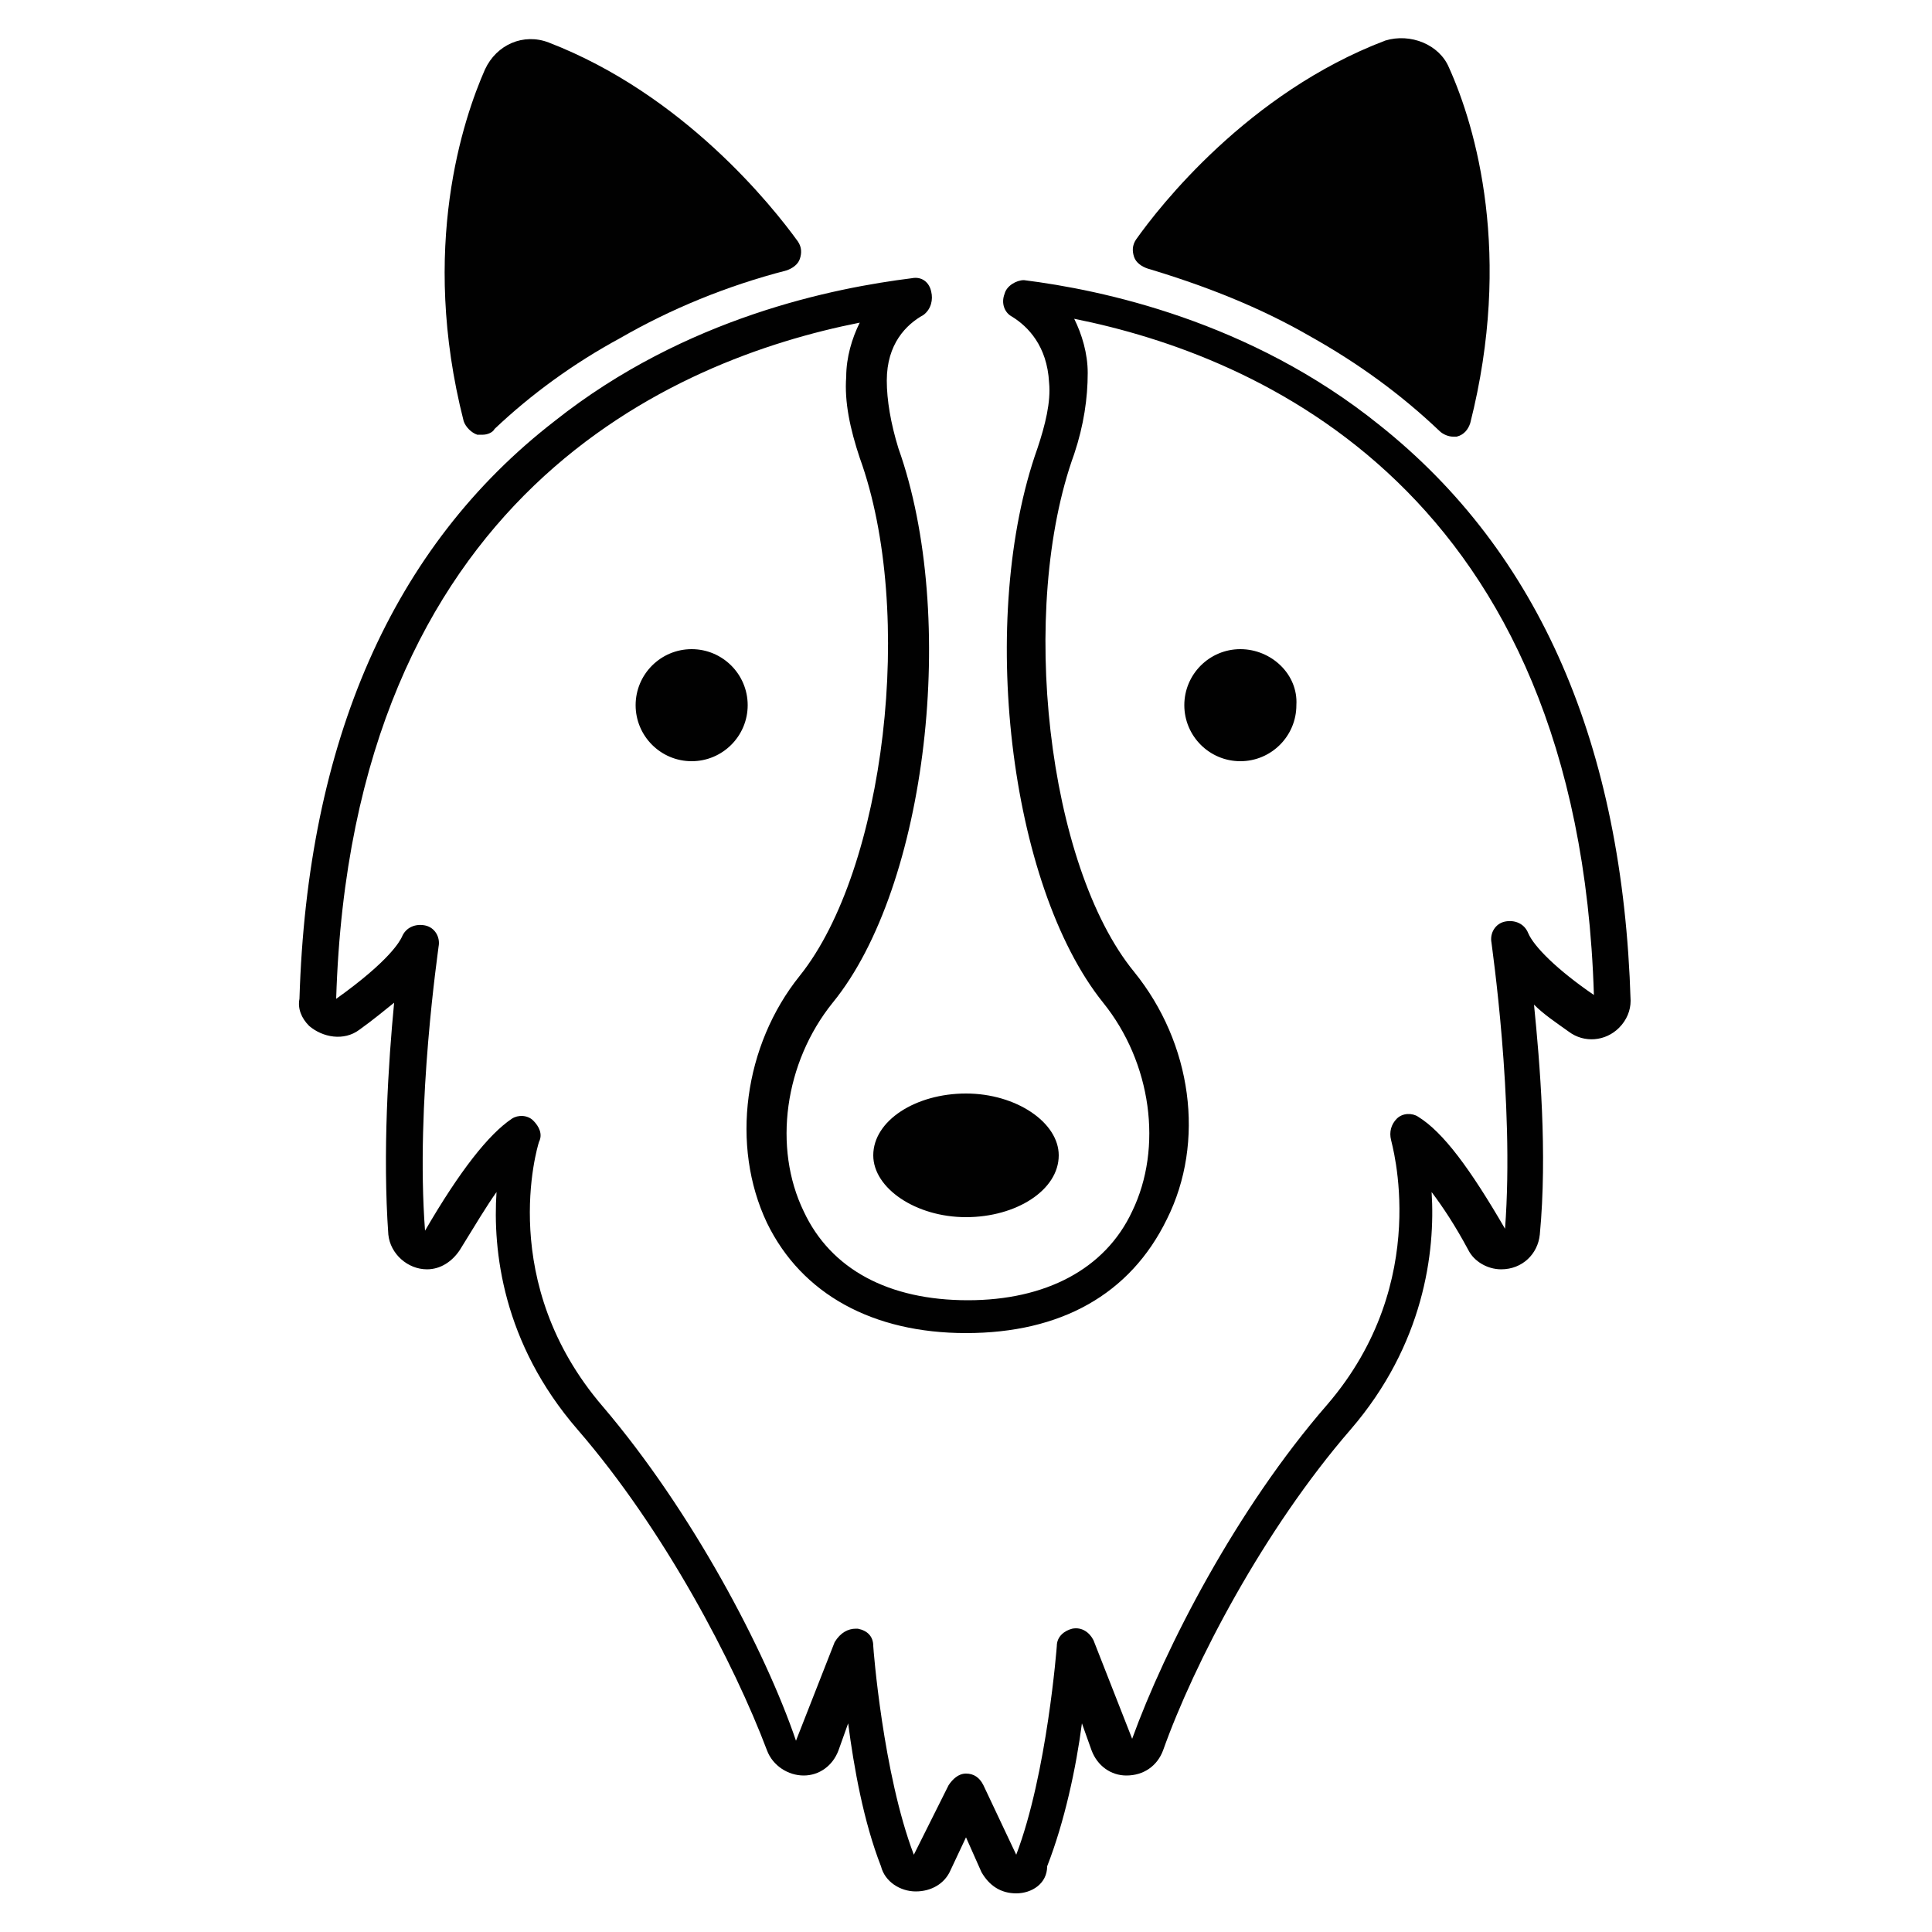
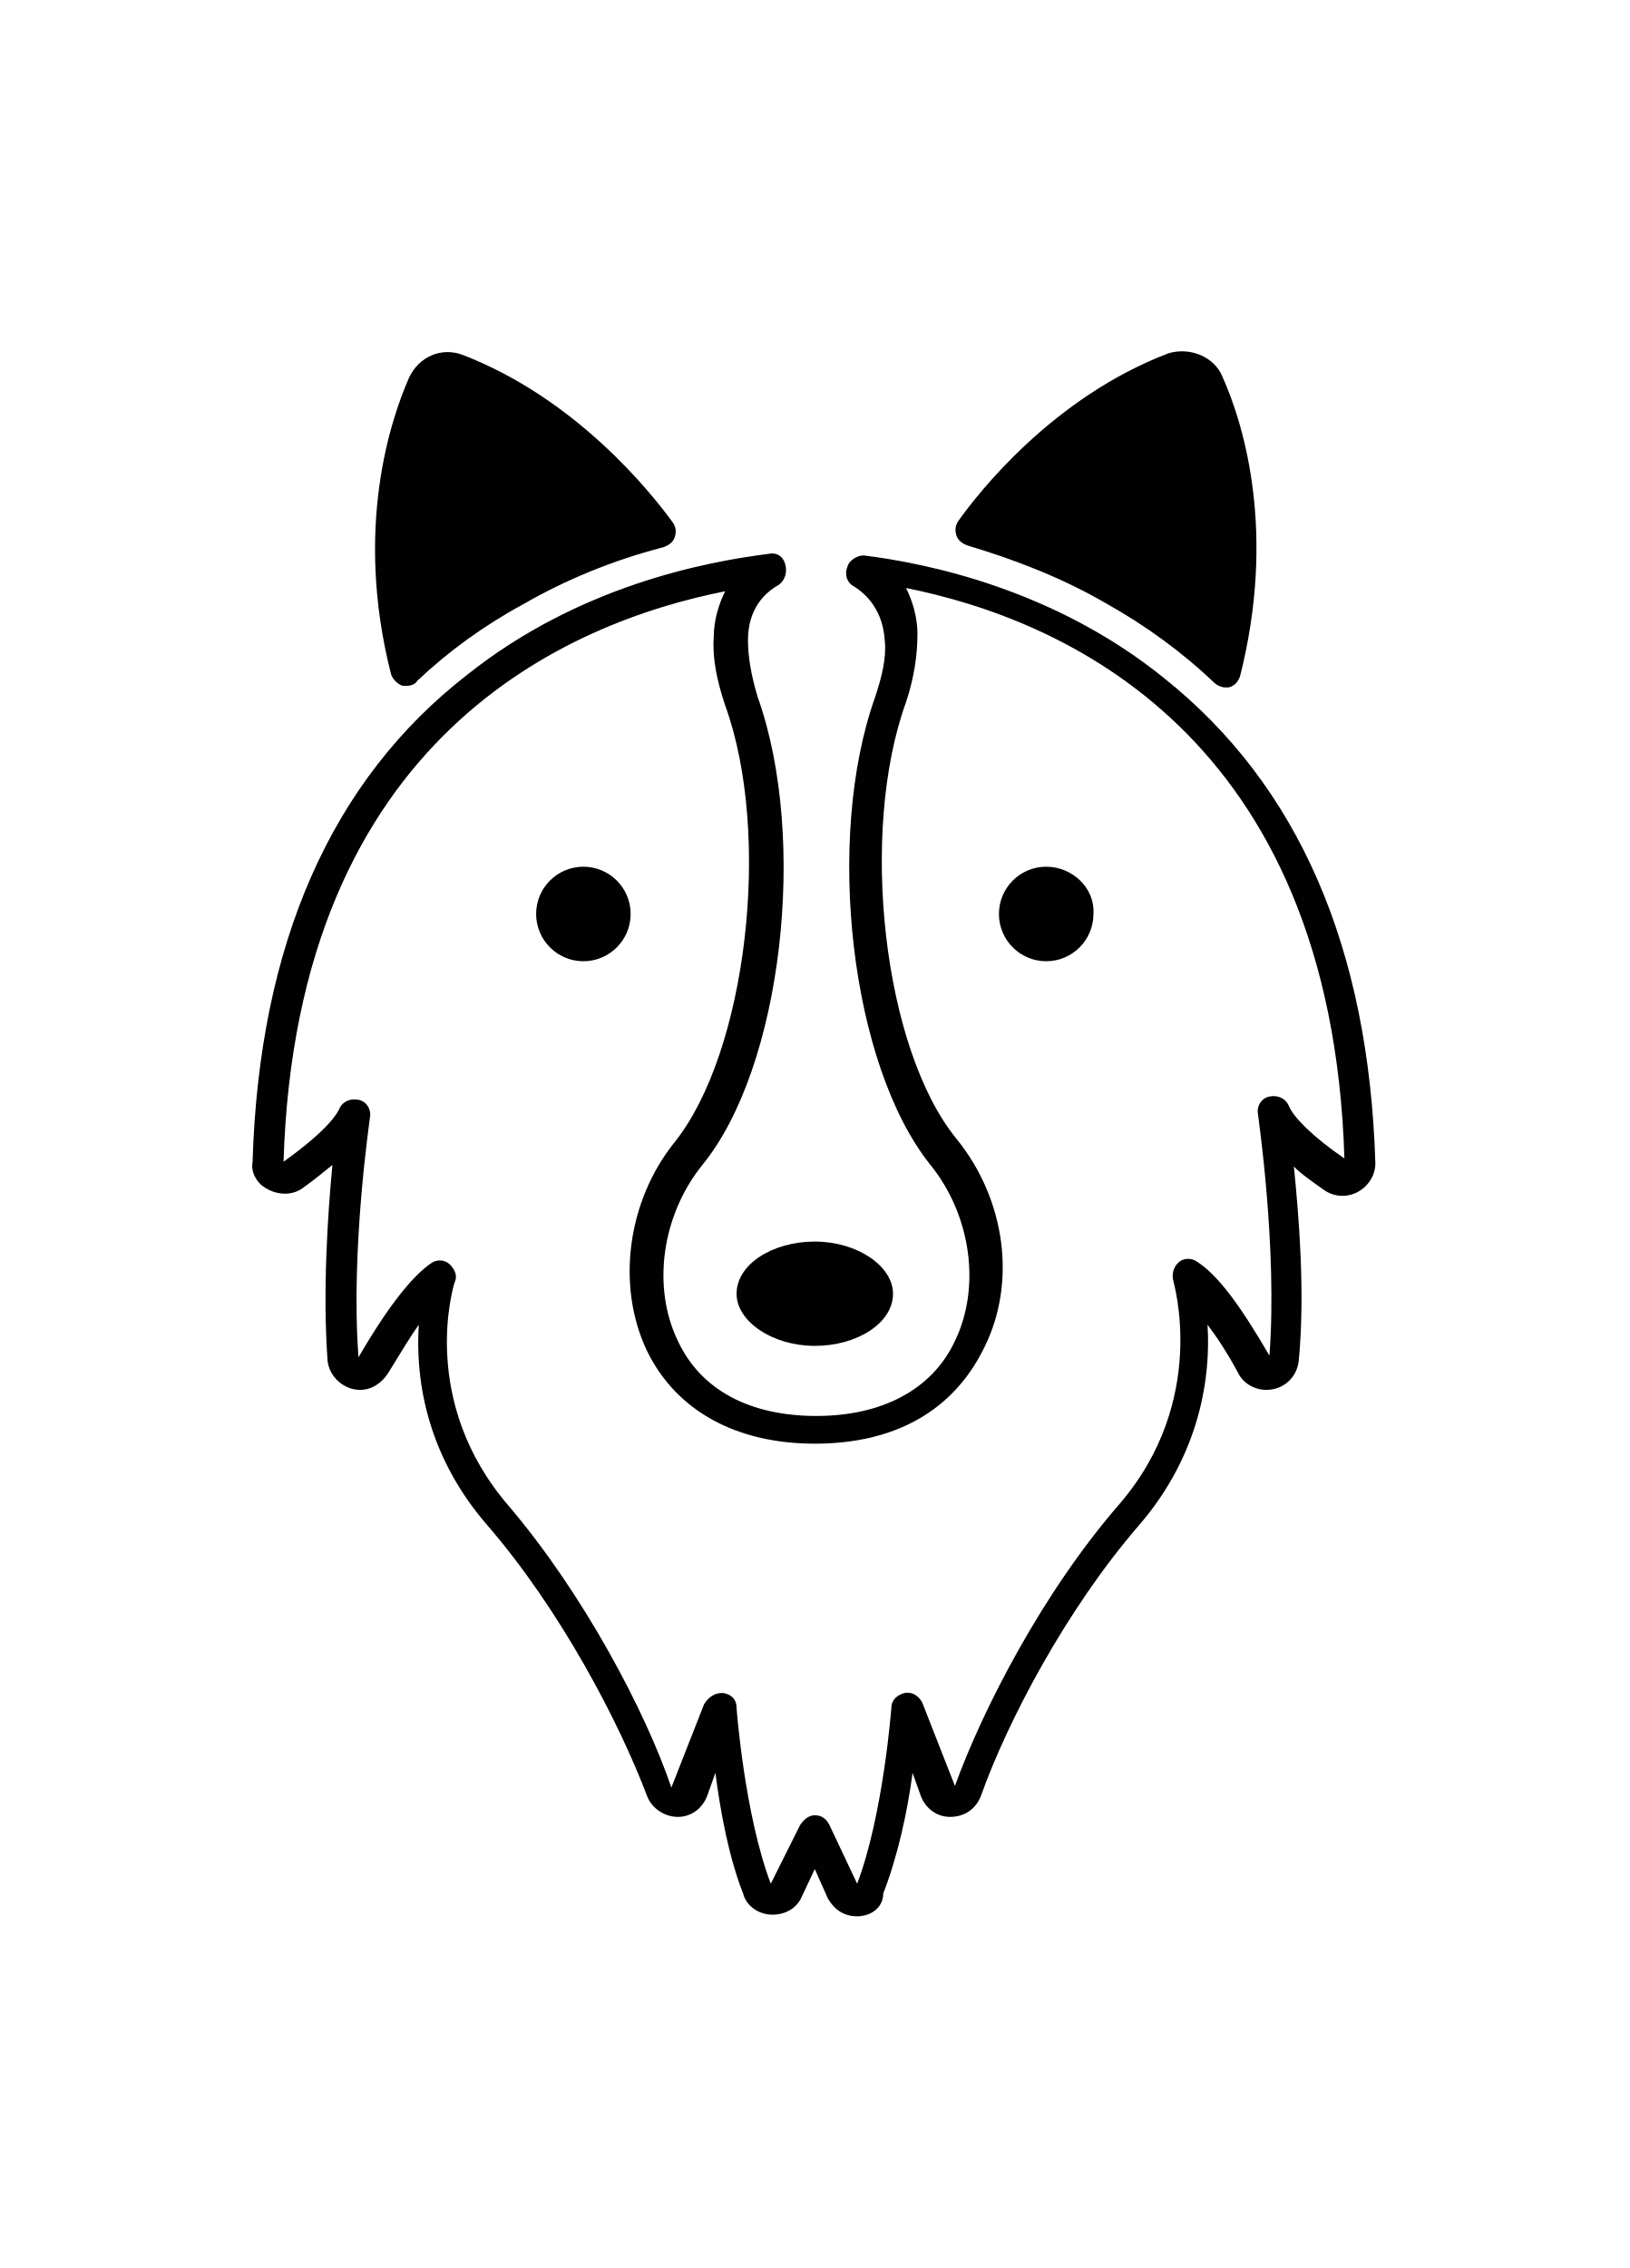
- <svg xmlns="http://www.w3.org/2000/svg" version="1.1" x="0px" y="0px" width="100" height="100" viewBox="0 0 100 100" style="enable-background:new 0 0 100 100;" xml:space="preserve">
+ <svg xmlns="http://www.w3.org/2000/svg" version="1.1" x="0px" y="0px" width="498" height="693" viewBox="0 0 100 100" style="enable-background:new 0 0 100 100;" xml:space="preserve">
  <style type="text/css">
	.st0{fill:#010101;}
	.st1{fill:none;stroke:#010101;stroke-linecap:round;stroke-linejoin:round;stroke-miterlimit:10;}
	.st2{fill:none;stroke:#010101;stroke-width:2;stroke-linecap:round;stroke-linejoin:round;stroke-miterlimit:10;}
</style>
  <g>
    <g>
      <g>
        <path class="st0" d="M25,22.5c-0.1,0-0.2,0-0.3,0c-0.3-0.1-0.6-0.4-0.7-0.7c-2.3-9,0-15.7,1.1-18.2c0.6-1.3,2-1.9,3.3-1.4     c7,2.7,11.6,8.5,12.9,10.3c0.2,0.3,0.2,0.6,0.1,0.9c-0.1,0.3-0.4,0.5-0.7,0.6c-3.1,0.8-6,2-8.6,3.5c-2.4,1.3-4.6,2.9-6.5,4.7     C25.5,22.4,25.2,22.5,25,22.5z" />
      </g>
      <g>
        <path class="st0" d="M75.2,22.6c-0.2,0-0.5-0.1-0.7-0.3c-2-1.9-4.2-3.5-6.7-4.9c-2.6-1.5-5.4-2.6-8.4-3.5     c-0.3-0.1-0.6-0.3-0.7-0.6c-0.1-0.3-0.1-0.6,0.1-0.9c1.2-1.7,5.8-7.6,12.9-10.3C73,1.7,74.5,2.3,75,3.5c1.4,3.1,3.3,9.7,1.1,18.4     c-0.1,0.3-0.3,0.6-0.7,0.7C75.3,22.6,75.2,22.6,75.2,22.6z" />
      </g>
      <g>
        <path class="st0" d="M52.6,98c-0.8,0-1.4-0.4-1.8-1.1L50,95.1l-0.8,1.7c-0.3,0.7-1,1.1-1.8,1.1c-0.8,0-1.6-0.5-1.8-1.3     c-0.9-2.3-1.4-5.1-1.7-7.4l-0.5,1.4c-0.3,0.8-1,1.3-1.8,1.3c-0.8,0-1.6-0.5-1.9-1.3C38,86.1,34.4,79.2,29.9,74     c-3.9-4.5-4.4-9.3-4.2-12.3c-0.5,0.7-1.1,1.7-1.9,3c-0.4,0.6-1,1-1.7,1c-1,0-1.9-0.8-2-1.8c-0.3-4.2,0-8.9,0.3-12     c-0.5,0.4-1.1,0.9-1.8,1.4c-0.8,0.6-1.9,0.4-2.6-0.2c-0.4-0.4-0.6-0.9-0.5-1.4c0.4-13.3,4.8-23.4,13.2-29.9     c6.8-5.4,14.5-6.9,18.5-7.4c0.5-0.1,0.9,0.2,1,0.7c0.1,0.4,0,0.9-0.4,1.2c-0.9,0.5-1.9,1.5-1.9,3.4c0,1,0.2,2.2,0.6,3.5     c3.1,8.7,1.5,22.7-3.4,28.7c-2.5,3.1-3.1,7.5-1.5,10.8c1.4,3,4.4,4.6,8.5,4.6c4,0,7.1-1.6,8.5-4.6c1.6-3.3,1-7.7-1.5-10.8     c-4.9-6.1-6.5-20-3.4-28.7c0.4-1.2,0.7-2.4,0.6-3.4c-0.1-1.9-1.1-2.9-1.9-3.4c-0.4-0.2-0.6-0.7-0.4-1.2c0.1-0.4,0.6-0.7,1-0.7     c4,0.5,11.7,2.1,18.4,7.5c8.3,6.6,12.6,16.6,13,29.8c0,0.5-0.2,1-0.6,1.4c-0.7,0.7-1.8,0.8-2.6,0.2l0,0c-0.7-0.5-1.3-0.9-1.8-1.4     c0.3,3,0.7,7.7,0.3,11.9c-0.1,1-0.9,1.8-2,1.8c-0.7,0-1.4-0.4-1.7-1c-0.7-1.3-1.3-2.2-1.9-3c0.2,3.1-0.4,7.9-4.2,12.3     c-4.5,5.2-8.1,12.1-9.7,16.6c-0.3,0.8-1,1.3-1.9,1.3c-0.8,0-1.5-0.5-1.8-1.3l-0.5-1.4c-0.3,2.3-0.9,5.1-1.8,7.4     C54.2,97.5,53.4,98,52.6,98z M44.3,84.3c0,0,0.1,0,0.1,0c0.5,0.1,0.8,0.4,0.8,0.9c0,0.1,0.5,6.6,2.1,10.8l1.8-3.6     c0.2-0.3,0.5-0.6,0.9-0.6h0c0.4,0,0.7,0.2,0.9,0.6l1.7,3.6c1.6-4.2,2.1-10.8,2.1-10.8c0-0.5,0.4-0.8,0.8-0.9     c0.5-0.1,0.9,0.2,1.1,0.6l2,5.1c1.7-4.7,5.4-11.9,10.1-17.3c5.5-6.4,3.3-13.6,3.3-13.7c-0.1-0.4,0-0.8,0.3-1.1     c0.3-0.3,0.8-0.3,1.1-0.1c1.3,0.8,2.7,2.7,4.5,5.8c0.5-6.6-0.7-14.7-0.7-14.8c-0.1-0.5,0.2-1,0.7-1.1c0.5-0.1,1,0.1,1.2,0.6     c0.3,0.7,1.5,1.9,3.4,3.2l-0.6,0.8l0.6-0.8c0,0,0,0,0,0c-0.8-26.1-17.4-33.1-26.9-35c0.4,0.8,0.7,1.8,0.7,2.8     c0,1.3-0.2,2.7-0.7,4.2c-2.9,8-1.4,21.3,3.1,26.8c3,3.7,3.7,8.8,1.7,12.8C58.5,67,54.9,69,50,69c-4.8,0-8.5-2-10.3-5.7     c-1.9-4-1.2-9.2,1.7-12.8c4.4-5.5,6-18.8,3.1-26.8c-0.5-1.5-0.8-2.9-0.7-4.2c0-1,0.3-2,0.7-2.8c-9.6,1.9-26.3,8.9-27.1,35     c2.8-2,3.3-3,3.4-3.2c0.2-0.5,0.7-0.7,1.2-0.6c0.5,0.1,0.8,0.6,0.7,1.1c0,0.1-1.2,8.1-0.7,14.7c1.8-3.1,3.3-5,4.5-5.8     c0.3-0.2,0.8-0.2,1.1,0.1c0.3,0.3,0.5,0.7,0.3,1.1c-0.1,0.3-2.2,7.3,3.3,13.7c4.6,5.4,8.4,12.6,10,17.3l2-5.1     C43.5,84.5,43.9,84.3,44.3,84.3z M64.2,33.6c-1.6,0-2.9,1.3-2.9,2.9c0,1.6,1.3,2.9,2.9,2.9c1.6,0,2.9-1.3,2.9-2.9     C67.2,34.9,65.8,33.6,64.2,33.6z M35.8,33.6c-1.6,0-2.9,1.3-2.9,2.9c0,1.6,1.3,2.9,2.9,2.9c1.6,0,2.9-1.3,2.9-2.9     C38.7,34.9,37.4,33.6,35.8,33.6z" />
      </g>
      <g>
        <path class="st0" d="M50,56.6c-2.6,0-4.8,1.4-4.8,3.2c0,1.7,2.2,3.2,4.8,3.2c2.6,0,4.8-1.4,4.8-3.2C54.8,58.1,52.6,56.6,50,56.6z     " />
      </g>
    </g>
  </g>
</svg>
